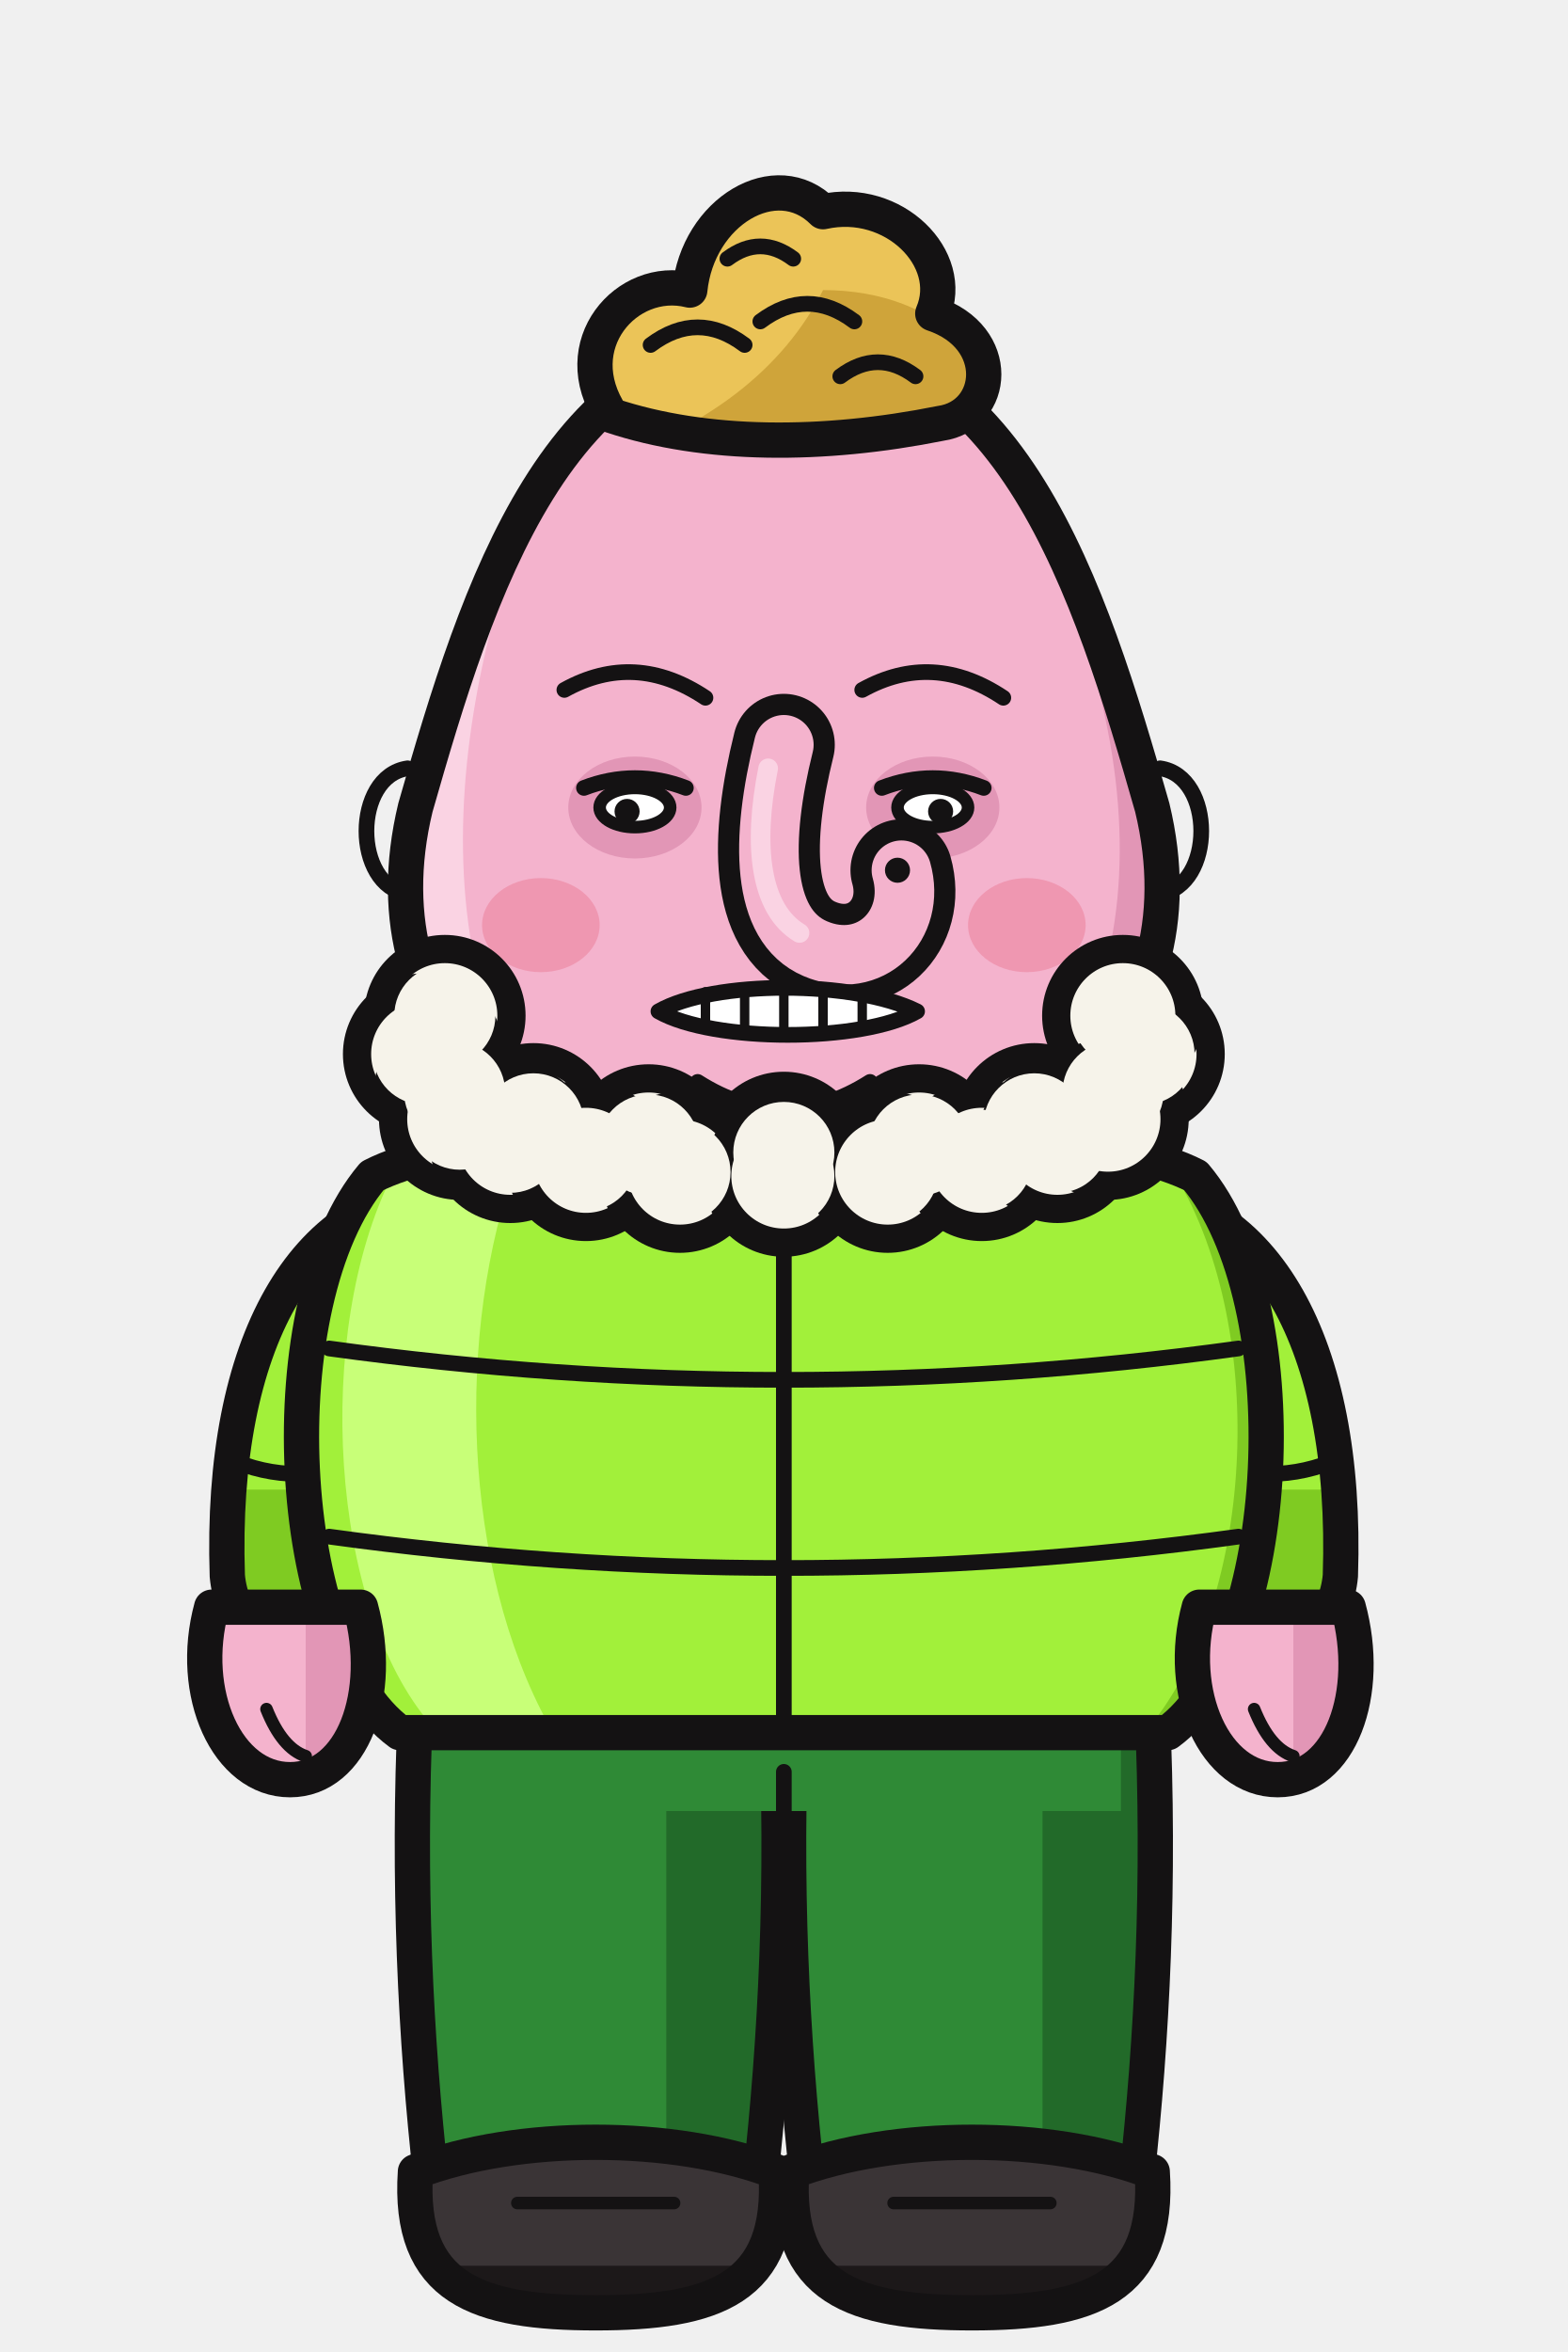
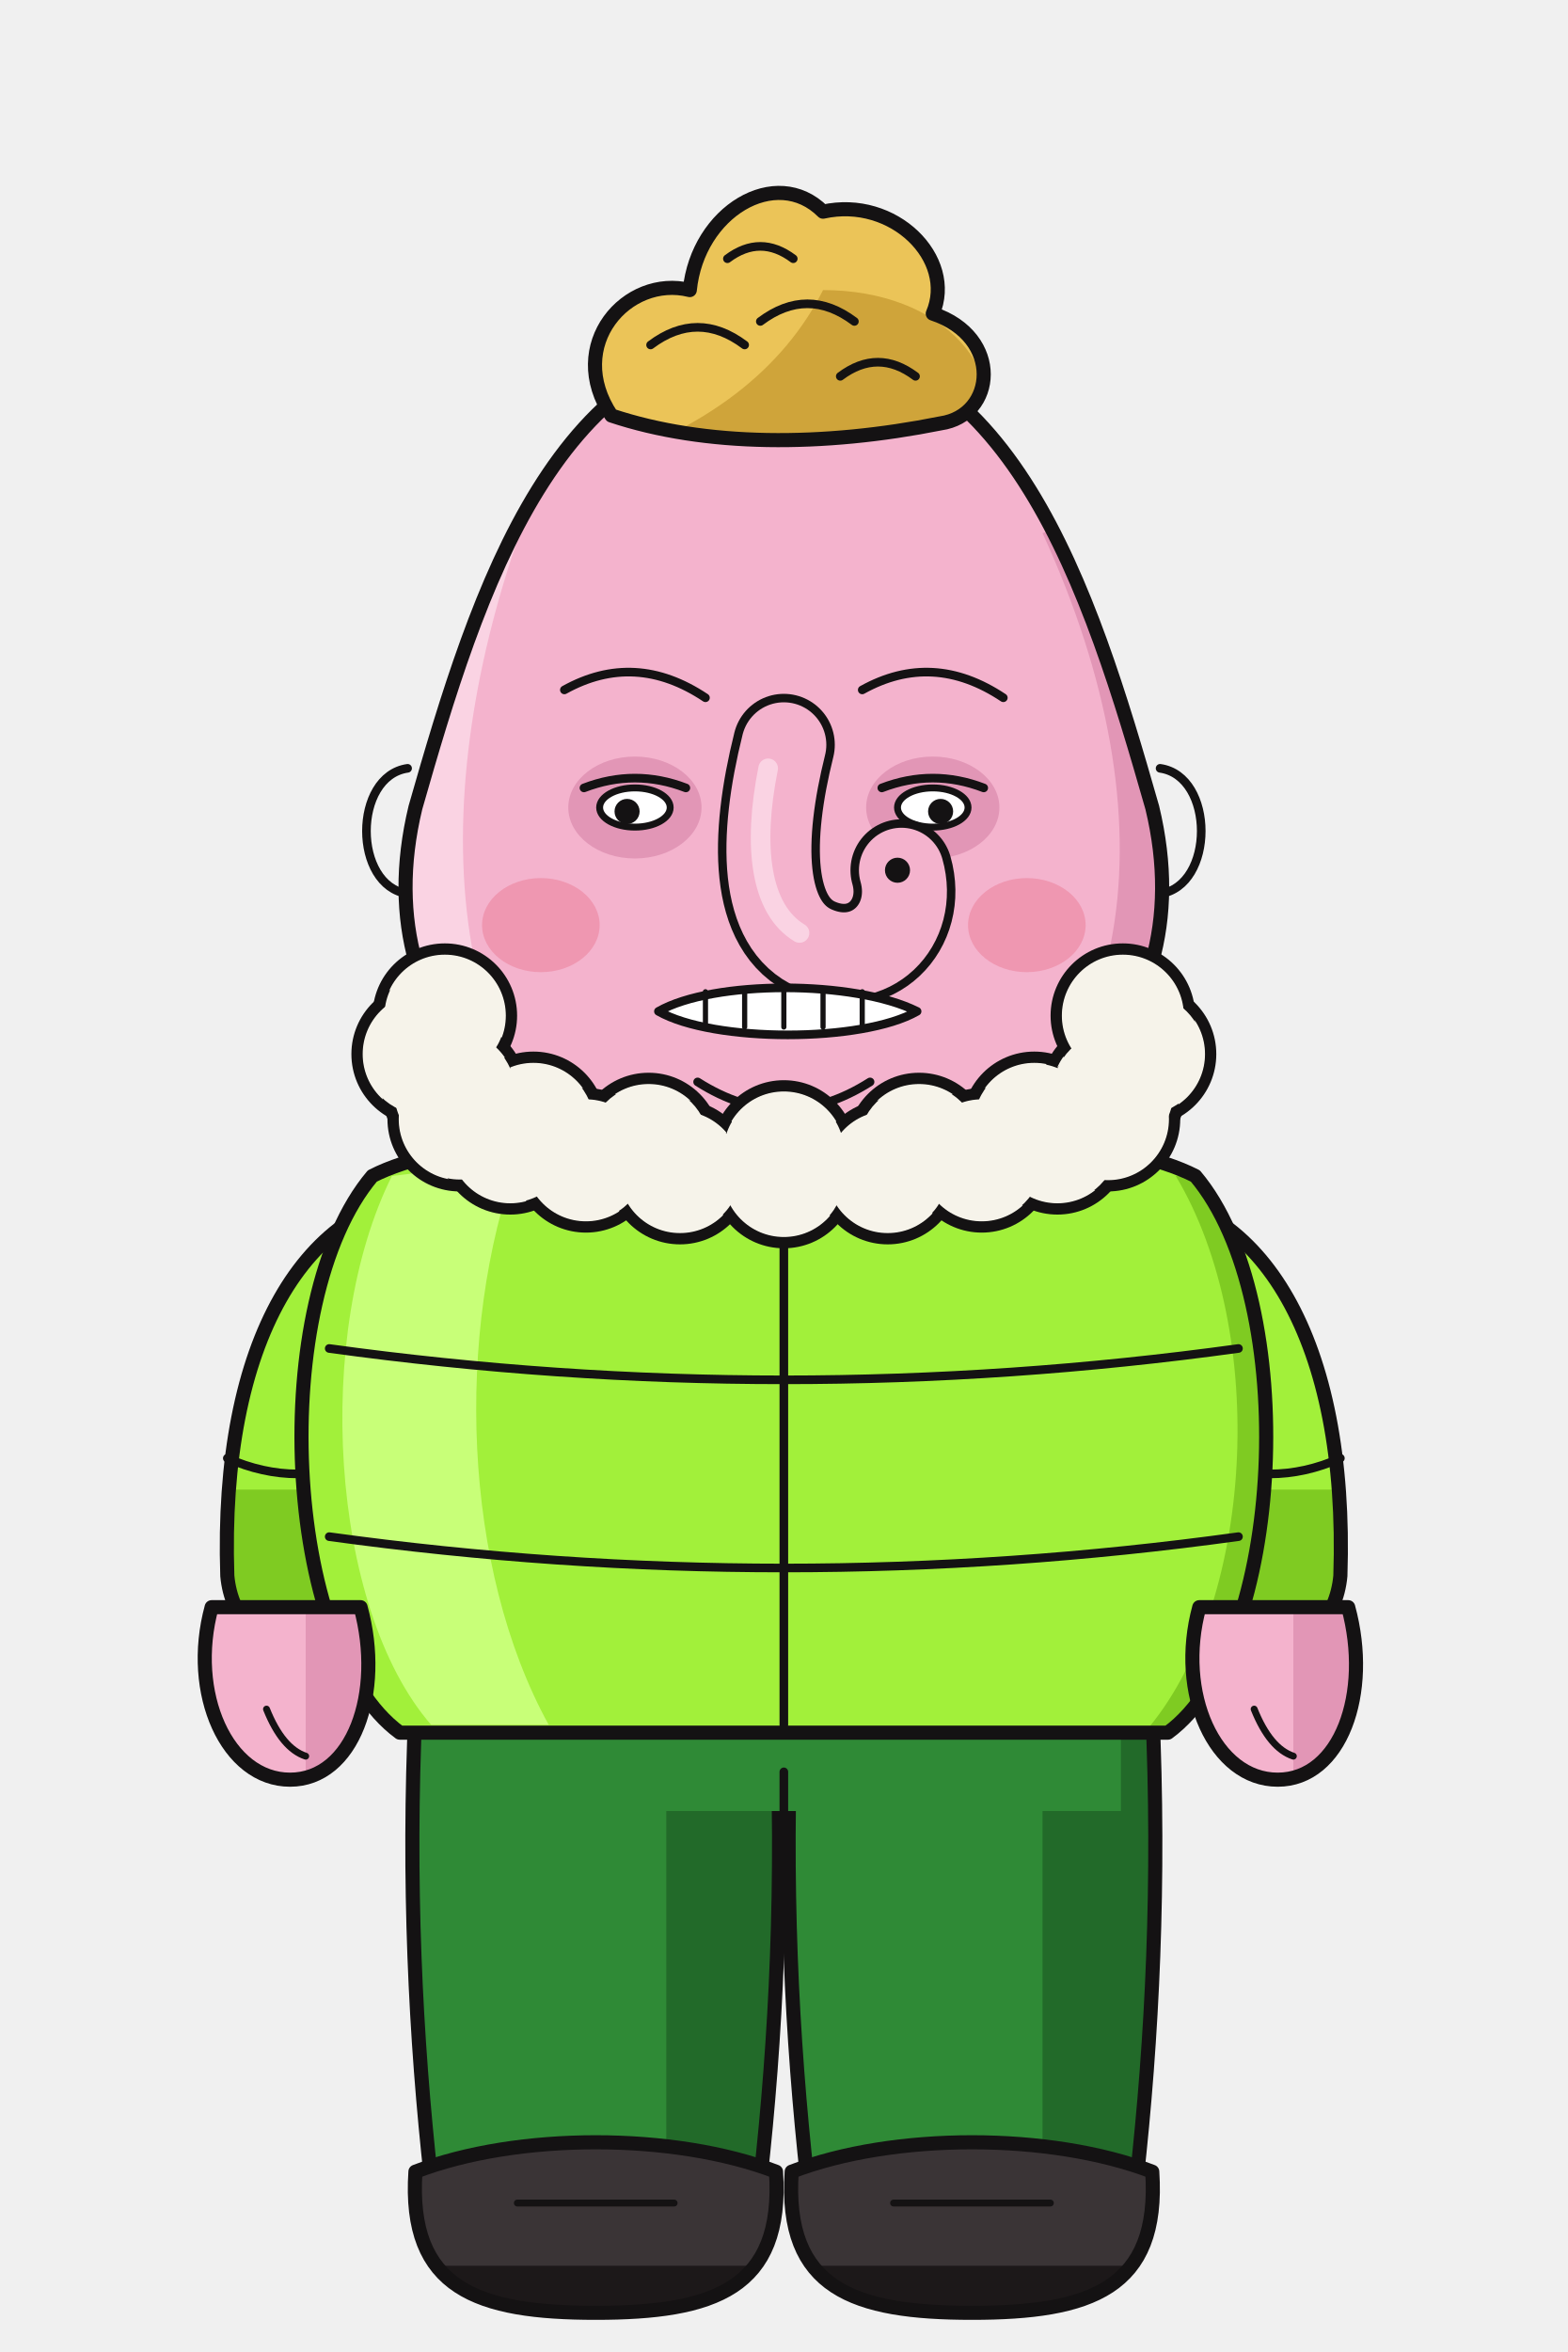
<svg xmlns="http://www.w3.org/2000/svg" width="800" height="1200" viewBox="0 0 400 600">
  <defs>
    <clipPath id="c1">
      <path d="M106,436 L198,436 C200,480 198,520 194,556.0 L110,556.0 C106,520 104,480 106,436 Z" />
    </clipPath>
    <clipPath id="c2">
      <path d="M106,554.0 C104,584.0 122,590.0 152,590.0 C182,590.0 200,584.0 198,554.0 C172,544.0 132,544.0 106,554.0 Z" />
    </clipPath>
    <clipPath id="c3">
      <path d="M202,436 L294,436 C296,480 294,520 290,556.0 L206,556.0 C202,520 200,480 202,436 Z" />
    </clipPath>
    <clipPath id="c4">
      <path d="M202,554.0 C200,584.0 218,590.0 248,590.0 C278,590.0 296,584.0 294,554.0 C268,544.0 228,544.0 202,554.0 Z" />
    </clipPath>
    <clipPath id="c5">
      <path d="M112,304 C78,306 56,342 58,402 C60,424 88,430 96,414 C100,376 106,342 118,318 Z" />
    </clipPath>
    <clipPath id="c6">
      <path d="M 288.0,304.0 C 322.0,306.0 344.0,342.0 342.0,402.0 C 340.0,424.0 312.0,430.0 304.0,414.0 C 300.0,376.0 294.0,342.0 282.0,318.0 Z" />
    </clipPath>
    <clipPath id="c7">
      <path d="M95,300 C68,332 72,420 102,442 L298,442 C328,420 332,332 305,300 C270,282 130,282 95,300 Z" />
    </clipPath>
    <clipPath id="c8">
      <path d="M200,86 C258,86 278,150 294,206 C308,264 262,302 200,302 C138,302 92,264 106,206 C122,150 142,86 200,86 Z" />
    </clipPath>
    <clipPath id="c9">
      <path d="M156.0,106 C144.0,88 160.0,70 176.0,74 C178.0,54 198.0,42 210.0,54 C228.0,50 244.0,66 238.0,80 C256.0,86 254.0,106 240.0,108 C210.0,114 180.0,114 156.0,106 Z" />
    </clipPath>
    <clipPath id="c10">
      <path d="M54,410.0 C48,432.0 58,454.0 74,454.0 C90,454.0 98,432.0 92,410.0 Z" />
    </clipPath>
    <clipPath id="c11">
      <path d="M306,410.0 C300,432.0 310,454.0 326,454.0 C342,454.0 350,432.0 344,410.0 Z" />
    </clipPath>
  </defs>
  <path d="M106,436 L198,436 C200,480 198,520 194,556.0 L110,556.0 C106,520 104,480 106,436 Z" fill="#2F8A36" />
  <g clip-path="url(#c1)">
    <path d="M170,430 L212,430 L212,566.0 L170,566.0 Z" fill="#226A29" />
  </g>
-   <path d="M106,436 L198,436 C200,480 198,520 194,556.0 L110,556.0 C106,520 104,480 106,436 Z" fill="none" stroke="#141213" stroke-width="9.0" stroke-linejoin="round" stroke-linecap="round" />
+   <path d="M106,436 L198,436 C200,480 198,520 194,556.0 L110,556.0 C106,520 104,480 106,436 Z" fill="none" stroke="#141213" stroke-width="3.6" stroke-linejoin="round" stroke-linecap="round" />
  <path d="M106,554.0 C104,584.0 122,590.0 152,590.0 C182,590.0 200,584.0 198,554.0 C172,544.0 132,544.0 106,554.0 Z" fill="#3A3436" />
  <g clip-path="url(#c2)">
    <path d="M92,578.0 L212,578.0 L212,598.0 L92,598.0 Z" fill="#1C1819" />
  </g>
-   <path d="M106,554.0 C104,584.0 122,590.0 152,590.0 C182,590.0 200,584.0 198,554.0 C172,544.0 132,544.0 106,554.0 Z" fill="none" stroke="#141213" stroke-width="9.0" stroke-linejoin="round" stroke-linecap="round" />
-   <path d="M132,562.0 L172,562.0" fill="none" stroke="#141213" stroke-width="3.2" stroke-linejoin="round" stroke-linecap="round" />
+   <path d="M106,554.0 C104,584.0 122,590.0 152,590.0 C182,590.0 200,584.0 198,554.0 C172,544.0 132,544.0 106,554.0 Z" fill="none" stroke="#141213" stroke-width="3.6" stroke-linejoin="round" stroke-linecap="round" />
+   <path d="M132,562.0 L172,562.0" fill="none" stroke="#141213" stroke-width="1.76" stroke-linejoin="round" stroke-linecap="round" />
  <path d="M202,436 L294,436 C296,480 294,520 290,556.0 L206,556.0 C202,520 200,480 202,436 Z" fill="#2F8A36" />
  <g clip-path="url(#c3)">
    <path d="M266,430 L308,430 L308,566.0 L266,566.0 Z" fill="#226A29" />
  </g>
-   <path d="M202,436 L294,436 C296,480 294,520 290,556.0 L206,556.0 C202,520 200,480 202,436 Z" fill="none" stroke="#141213" stroke-width="9.0" stroke-linejoin="round" stroke-linecap="round" />
+   <path d="M202,436 L294,436 C296,480 294,520 290,556.0 L206,556.0 C202,520 200,480 202,436 Z" fill="none" stroke="#141213" stroke-width="3.6" stroke-linejoin="round" stroke-linecap="round" />
  <path d="M202,554.0 C200,584.0 218,590.0 248,590.0 C278,590.0 296,584.0 294,554.0 C268,544.0 228,544.0 202,554.0 Z" fill="#3A3436" />
  <g clip-path="url(#c4)">
    <path d="M188,578.0 L308,578.0 L308,598.0 L188,598.0 Z" fill="#1C1819" />
  </g>
-   <path d="M202,554.0 C200,584.0 218,590.0 248,590.0 C278,590.0 296,584.0 294,554.0 C268,544.0 228,544.0 202,554.0 Z" fill="none" stroke="#141213" stroke-width="9.0" stroke-linejoin="round" stroke-linecap="round" />
-   <path d="M228,562.0 L268,562.0" fill="none" stroke="#141213" stroke-width="3.2" stroke-linejoin="round" stroke-linecap="round" />
+   <path d="M202,554.0 C200,584.0 218,590.0 248,590.0 C278,590.0 296,584.0 294,554.0 C268,544.0 228,544.0 202,554.0 Z" fill="none" stroke="#141213" stroke-width="3.6" stroke-linejoin="round" stroke-linecap="round" />
+   <path d="M228,562.0 L268,562.0" fill="none" stroke="#141213" stroke-width="1.76" stroke-linejoin="round" stroke-linecap="round" />
  <path d="M114,436 L286,436 L286,462 L114,462 Z" fill="#2F8A36" />
-   <path d="M200,452 L200,490" fill="none" stroke="#141213" stroke-width="4.0" stroke-linejoin="round" stroke-linecap="round" />
+   <path d="M200,452 L200,490" fill="none" stroke="#141213" stroke-width="2.2" stroke-linejoin="round" stroke-linecap="round" />
  <g transform="translate(0,0.0)">
    <g transform="translate(0,0.0)">
      <path d="M112,304 C78,306 56,342 58,402 C60,424 88,430 96,414 C100,376 106,342 118,318 Z" fill="#A2F03A" />
      <g clip-path="url(#c5)">
        <path d="M0,380 L400,380 L400,440 L0,440 Z" fill="#7FCB22" />
      </g>
-       <path d="M112,304 C78,306 56,342 58,402 C60,424 88,430 96,414 C100,376 106,342 118,318 Z" fill="none" stroke="#141213" stroke-width="9.0" stroke-linejoin="round" stroke-linecap="round" />
-       <path d="M58,372 Q76,380 94,372" fill="none" stroke="#141213" stroke-width="4.0" stroke-linejoin="round" stroke-linecap="round" />
+       <path d="M112,304 C78,306 56,342 58,402 C60,424 88,430 96,414 C100,376 106,342 118,318 Z" fill="none" stroke="#141213" stroke-width="3.6" stroke-linejoin="round" stroke-linecap="round" />
+       <path d="M58,372 Q76,380 94,372" fill="none" stroke="#141213" stroke-width="2.2" stroke-linejoin="round" stroke-linecap="round" />
    </g>
    <g transform="translate(0,-0.0)">
      <path d="M 288.0,304.0 C 322.0,306.0 344.0,342.0 342.0,402.0 C 340.0,424.0 312.0,430.0 304.0,414.0 C 300.0,376.0 294.0,342.0 282.0,318.0 Z" fill="#A2F03A" />
      <g clip-path="url(#c6)">
        <path d="M0,380 L400,380 L400,440 L0,440 Z" fill="#7FCB22" />
      </g>
-       <path d="M 288.0,304.0 C 322.0,306.0 344.0,342.0 342.0,402.0 C 340.0,424.0 312.0,430.0 304.0,414.0 C 300.0,376.0 294.0,342.0 282.0,318.0 Z" fill="none" stroke="#141213" stroke-width="9.0" stroke-linejoin="round" stroke-linecap="round" />
-       <path d="M306,372 Q324,380 342,372" fill="none" stroke="#141213" stroke-width="4.0" stroke-linejoin="round" stroke-linecap="round" />
+       <path d="M 288.0,304.0 C 322.0,306.0 344.0,342.0 342.0,402.0 C 340.0,424.0 312.0,430.0 304.0,414.0 C 300.0,376.0 294.0,342.0 282.0,318.0 Z" fill="none" stroke="#141213" stroke-width="3.6" stroke-linejoin="round" stroke-linecap="round" />
+       <path d="M306,372 Q324,380 342,372" fill="none" stroke="#141213" stroke-width="2.2" stroke-linejoin="round" stroke-linecap="round" />
    </g>
    <path d="M95,300 C68,332 72,420 102,442 L298,442 C328,420 332,332 305,300 C270,282 130,282 95,300 Z" fill="#A2F03A" />
    <g clip-path="url(#c7)">
      <path d="M300,300 C324,340 320,410 292,442 L330,442 L330,290 Z" fill="#7FCB22" />
    </g>
    <g clip-path="url(#c7)">
      <path d="M100,300 C80,340 84,410 110,440 L140,440 C118,400 116,340 132,296 Z" fill="#C8FF78" />
    </g>
-     <path d="M95,300 C68,332 72,420 102,442 L298,442 C328,420 332,332 305,300 C270,282 130,282 95,300 Z" fill="none" stroke="#141213" stroke-width="9.0" stroke-linejoin="round" stroke-linecap="round" />
-     <path d="M84,344 Q200,360 316,344" fill="none" stroke="#141213" stroke-width="4.0" stroke-linejoin="round" stroke-linecap="round" />
-     <path d="M84,392 Q200,408 316,392" fill="none" stroke="#141213" stroke-width="4.0" stroke-linejoin="round" stroke-linecap="round" />
-     <path d="M200,300 L200,440" fill="none" stroke="#141213" stroke-width="4.0" stroke-linejoin="round" stroke-linecap="round" />
+     <path d="M95,300 C68,332 72,420 102,442 L298,442 C328,420 332,332 305,300 C270,282 130,282 95,300 Z" fill="none" stroke="#141213" stroke-width="3.6" stroke-linejoin="round" stroke-linecap="round" />
+     <path d="M84,344 Q200,360 316,344" fill="none" stroke="#141213" stroke-width="2.2" stroke-linejoin="round" stroke-linecap="round" />
+     <path d="M84,392 Q200,408 316,392" fill="none" stroke="#141213" stroke-width="2.2" stroke-linejoin="round" stroke-linecap="round" />
+     <path d="M200,300 L200,440" fill="none" stroke="#141213" stroke-width="2.2" stroke-linejoin="round" stroke-linecap="round" />
    <path d="M200,86 C258,86 278,150 294,206 C308,264 262,302 200,302 C138,302 92,264 106,206 C122,150 142,86 200,86 Z" fill="#F4B3CD" />
    <g clip-path="url(#c8)">
      <path d="M266,136 C300,210 290,276 236,306 L312,306 L312,120 Z" fill="#E296B6" />
    </g>
    <g clip-path="url(#c8)">
      <path d="M146,104 C114,170 104,250 146,296 L96,306 L90,96 Z" fill="#FAD3E3" />
    </g>
-     <path d="M200,86 C258,86 278,150 294,206 C308,264 262,302 200,302 C138,302 92,264 106,206 C122,150 142,86 200,86 Z" fill="none" stroke="#141213" stroke-width="9.0" stroke-linejoin="round" stroke-linecap="round" />
+     <path d="M200,86 C258,86 278,150 294,206 C308,264 262,302 200,302 C138,302 92,264 106,206 C122,150 142,86 200,86 Z" fill="none" stroke="#141213" stroke-width="3.6" stroke-linejoin="round" stroke-linecap="round" />
    <ellipse cx="162.0" cy="206.0" rx="17.0" ry="13.0" fill="#E296B6" />
-     <ellipse cx="162.0" cy="206.0" rx="9.0" ry="5.0" fill="#FFFFFF" stroke="#141213" stroke-width="3.2" />
+     <ellipse cx="162.0" cy="206.0" rx="9.0" ry="5.0" fill="#FFFFFF" stroke="#141213" stroke-width="1.76" />
    <ellipse cx="160.0" cy="207.0" rx="3.2" ry="3.2" fill="#141213" />
-     <path d="M149,201 Q162,196 175,201" fill="none" stroke="#141213" stroke-width="4.0" stroke-linejoin="round" stroke-linecap="round" />
-     <path d="M144,176 Q162,166 180,178" fill="none" stroke="#141213" stroke-width="4.0" stroke-linejoin="round" stroke-linecap="round" />
+     <path d="M149,201 Q162,196 175,201" fill="none" stroke="#141213" stroke-width="2.2" stroke-linejoin="round" stroke-linecap="round" />
+     <path d="M144,176 Q162,166 180,178" fill="none" stroke="#141213" stroke-width="2.2" stroke-linejoin="round" stroke-linecap="round" />
    <ellipse cx="138.0" cy="236.0" rx="15.0" ry="12.0" fill="#EE8DA8" opacity="0.75" />
    <ellipse cx="238.0" cy="206.0" rx="17.0" ry="13.0" fill="#E296B6" />
-     <ellipse cx="238.0" cy="206.0" rx="9.0" ry="5.0" fill="#FFFFFF" stroke="#141213" stroke-width="3.2" />
+     <ellipse cx="238.0" cy="206.0" rx="9.0" ry="5.0" fill="#FFFFFF" stroke="#141213" stroke-width="1.76" />
    <ellipse cx="240.0" cy="207.0" rx="3.2" ry="3.2" fill="#141213" />
-     <path d="M225,201 Q238,196 251,201" fill="none" stroke="#141213" stroke-width="4.0" stroke-linejoin="round" stroke-linecap="round" />
-     <path d="M220,176 Q238,166 256,178" fill="none" stroke="#141213" stroke-width="4.0" stroke-linejoin="round" stroke-linecap="round" />
+     <path d="M225,201 Q238,196 251,201" fill="none" stroke="#141213" stroke-width="2.2" stroke-linejoin="round" stroke-linecap="round" />
+     <path d="M220,176 Q238,166 256,178" fill="none" stroke="#141213" stroke-width="2.2" stroke-linejoin="round" stroke-linecap="round" />
    <ellipse cx="262.0" cy="236.0" rx="15.0" ry="12.0" fill="#EE8DA8" opacity="0.75" />
    <path d="M200,190 C194,214 194,236 208,242 C222,248 234,236 230,222" fill="none" stroke="#141213" stroke-width="26" stroke-linejoin="round" stroke-linecap="round" />
-     <path d="M200,190 C194,214 194,236 208,242 C222,248 234,236 230,222" fill="none" stroke="#F4B3CD" stroke-width="15.2" stroke-linejoin="round" stroke-linecap="round" />
+     <path d="M200,190 C194,214 194,236 208,242 C222,248 234,236 230,222" fill="none" stroke="#F4B3CD" stroke-width="21.68" stroke-linejoin="round" stroke-linecap="round" />
    <path d="M196,196 C192,216 194,232 204,238" fill="none" stroke="#FAD3E3" stroke-width="5" stroke-linejoin="round" stroke-linecap="round" />
    <ellipse cx="229.0" cy="222.0" rx="3.2" ry="3.2" fill="#141213" />
-     <path d="M168,258 C182,250 218,250 234,258 C220,266 182,266 168,258 Z" fill="#FFFFFF" stroke="#141213" stroke-width="4.0" stroke-linejoin="round" stroke-linecap="round" />
-     <path d="M180,253 L180,262" fill="none" stroke="#141213" stroke-width="2.4" stroke-linejoin="round" stroke-linecap="round" />
-     <path d="M190,253 L190,262" fill="none" stroke="#141213" stroke-width="2.4" stroke-linejoin="round" stroke-linecap="round" />
-     <path d="M200,253 L200,262" fill="none" stroke="#141213" stroke-width="2.4" stroke-linejoin="round" stroke-linecap="round" />
-     <path d="M210,253 L210,262" fill="none" stroke="#141213" stroke-width="2.4" stroke-linejoin="round" stroke-linecap="round" />
-     <path d="M220,253 L220,262" fill="none" stroke="#141213" stroke-width="2.4" stroke-linejoin="round" stroke-linecap="round" />
-     <path d="M178,276 Q200,290 222,276" fill="none" stroke="#141213" stroke-width="4.0" stroke-linejoin="round" stroke-linecap="round" />
-     <path d="M104,196 C90,198 90,226 104,228" fill="none" stroke="#141213" stroke-width="4.0" stroke-linejoin="round" stroke-linecap="round" />
-     <path d="M296,196 C310,198 310,226 296,228" fill="none" stroke="#141213" stroke-width="4.0" stroke-linejoin="round" stroke-linecap="round" />
-     <ellipse cx="113.5" cy="259.1" rx="17.0" ry="17.0" fill="#F6F3EA" stroke="#141213" stroke-width="7.2" />
-     <ellipse cx="108.1" cy="268.9" rx="17.0" ry="17.0" fill="#F6F3EA" stroke="#141213" stroke-width="7.2" />
-     <ellipse cx="116.0" cy="278.6" rx="17.0" ry="17.0" fill="#F6F3EA" stroke="#141213" stroke-width="7.2" />
-     <ellipse cx="136.1" cy="286.7" rx="17.0" ry="17.0" fill="#F6F3EA" stroke="#141213" stroke-width="7.2" />
-     <ellipse cx="165.5" cy="292.1" rx="17.0" ry="17.0" fill="#F6F3EA" stroke="#141213" stroke-width="7.2" />
-     <ellipse cx="200.0" cy="294.0" rx="17.0" ry="17.0" fill="#F6F3EA" stroke="#141213" stroke-width="7.2" />
-     <ellipse cx="234.5" cy="292.1" rx="17.0" ry="17.0" fill="#F6F3EA" stroke="#141213" stroke-width="7.2" />
-     <ellipse cx="263.9" cy="286.7" rx="17.0" ry="17.0" fill="#F6F3EA" stroke="#141213" stroke-width="7.2" />
-     <ellipse cx="284.0" cy="278.6" rx="17.0" ry="17.0" fill="#F6F3EA" stroke="#141213" stroke-width="7.2" />
-     <ellipse cx="291.9" cy="268.9" rx="17.0" ry="17.0" fill="#F6F3EA" stroke="#141213" stroke-width="7.2" />
-     <ellipse cx="286.5" cy="259.1" rx="17.0" ry="17.0" fill="#F6F3EA" stroke="#141213" stroke-width="7.2" />
-     <ellipse cx="117.3" cy="285.5" rx="17.0" ry="17.0" fill="#F6F3EA" stroke="#141213" stroke-width="7.2" />
-     <ellipse cx="130.2" cy="291.4" rx="17.0" ry="17.0" fill="#F6F3EA" stroke="#141213" stroke-width="7.2" />
-     <ellipse cx="149.5" cy="296.0" rx="17.0" ry="17.0" fill="#F6F3EA" stroke="#141213" stroke-width="7.2" />
-     <ellipse cx="173.5" cy="299.0" rx="17.0" ry="17.0" fill="#F6F3EA" stroke="#141213" stroke-width="7.2" />
-     <ellipse cx="200.0" cy="300.0" rx="17.0" ry="17.0" fill="#F6F3EA" stroke="#141213" stroke-width="7.2" />
-     <ellipse cx="226.5" cy="299.0" rx="17.0" ry="17.0" fill="#F6F3EA" stroke="#141213" stroke-width="7.2" />
-     <ellipse cx="250.5" cy="296.0" rx="17.0" ry="17.0" fill="#F6F3EA" stroke="#141213" stroke-width="7.2" />
-     <ellipse cx="269.8" cy="291.4" rx="17.0" ry="17.0" fill="#F6F3EA" stroke="#141213" stroke-width="7.2" />
-     <ellipse cx="282.7" cy="285.5" rx="17.0" ry="17.0" fill="#F6F3EA" stroke="#141213" stroke-width="7.2" />
-     <ellipse cx="113.5" cy="259.1" rx="12.9" ry="12.9" fill="#F6F3EA" />
-     <ellipse cx="108.1" cy="268.9" rx="12.9" ry="12.9" fill="#F6F3EA" />
-     <ellipse cx="116.0" cy="278.6" rx="12.9" ry="12.9" fill="#F6F3EA" />
-     <ellipse cx="136.1" cy="286.7" rx="12.9" ry="12.9" fill="#F6F3EA" />
-     <ellipse cx="165.5" cy="292.1" rx="12.9" ry="12.9" fill="#F6F3EA" />
-     <ellipse cx="200.0" cy="294.0" rx="12.9" ry="12.9" fill="#F6F3EA" />
-     <ellipse cx="234.5" cy="292.1" rx="12.9" ry="12.9" fill="#F6F3EA" />
-     <ellipse cx="263.9" cy="286.7" rx="12.9" ry="12.9" fill="#F6F3EA" />
-     <ellipse cx="284.0" cy="278.6" rx="12.9" ry="12.9" fill="#F6F3EA" />
-     <ellipse cx="291.9" cy="268.9" rx="12.9" ry="12.9" fill="#F6F3EA" />
-     <ellipse cx="286.5" cy="259.1" rx="12.9" ry="12.9" fill="#F6F3EA" />
-     <ellipse cx="117.3" cy="285.5" rx="12.9" ry="12.9" fill="#F6F3EA" />
-     <ellipse cx="130.2" cy="291.4" rx="12.9" ry="12.9" fill="#F6F3EA" />
-     <ellipse cx="149.5" cy="296.0" rx="12.9" ry="12.9" fill="#F6F3EA" />
-     <ellipse cx="173.5" cy="299.0" rx="12.9" ry="12.9" fill="#F6F3EA" />
-     <ellipse cx="200.0" cy="300.0" rx="12.9" ry="12.9" fill="#F6F3EA" />
-     <ellipse cx="226.5" cy="299.0" rx="12.9" ry="12.9" fill="#F6F3EA" />
-     <ellipse cx="250.5" cy="296.0" rx="12.9" ry="12.9" fill="#F6F3EA" />
-     <ellipse cx="269.8" cy="291.4" rx="12.9" ry="12.9" fill="#F6F3EA" />
-     <ellipse cx="282.7" cy="285.5" rx="12.9" ry="12.9" fill="#F6F3EA" />
+     <path d="M168,258 C182,250 218,250 234,258 C220,266 182,266 168,258 Z" fill="#FFFFFF" stroke="#141213" stroke-width="2.2" stroke-linejoin="round" stroke-linecap="round" />
+     <path d="M180,253 L180,262" fill="none" stroke="#141213" stroke-width="1.32" stroke-linejoin="round" stroke-linecap="round" />
+     <path d="M190,253 L190,262" fill="none" stroke="#141213" stroke-width="1.32" stroke-linejoin="round" stroke-linecap="round" />
+     <path d="M200,253 L200,262" fill="none" stroke="#141213" stroke-width="1.32" stroke-linejoin="round" stroke-linecap="round" />
+     <path d="M210,253 L210,262" fill="none" stroke="#141213" stroke-width="1.32" stroke-linejoin="round" stroke-linecap="round" />
+     <path d="M220,253 L220,262" fill="none" stroke="#141213" stroke-width="1.32" stroke-linejoin="round" stroke-linecap="round" />
+     <path d="M178,276 Q200,290 222,276" fill="none" stroke="#141213" stroke-width="2.2" stroke-linejoin="round" stroke-linecap="round" />
+     <path d="M104,196 C90,198 90,226 104,228" fill="none" stroke="#141213" stroke-width="2.2" stroke-linejoin="round" stroke-linecap="round" />
+     <path d="M296,196 C310,198 310,226 296,228" fill="none" stroke="#141213" stroke-width="2.2" stroke-linejoin="round" stroke-linecap="round" />
+     <ellipse cx="113.5" cy="259.1" rx="17.0" ry="17.0" fill="#F6F3EA" stroke="#141213" stroke-width="2.88" />
+     <ellipse cx="108.1" cy="268.9" rx="17.0" ry="17.0" fill="#F6F3EA" stroke="#141213" stroke-width="2.88" />
+     <ellipse cx="116.0" cy="278.6" rx="17.0" ry="17.0" fill="#F6F3EA" stroke="#141213" stroke-width="2.88" />
+     <ellipse cx="136.1" cy="286.7" rx="17.0" ry="17.0" fill="#F6F3EA" stroke="#141213" stroke-width="2.88" />
+     <ellipse cx="165.5" cy="292.1" rx="17.0" ry="17.0" fill="#F6F3EA" stroke="#141213" stroke-width="2.88" />
+     <ellipse cx="200.0" cy="294.0" rx="17.0" ry="17.0" fill="#F6F3EA" stroke="#141213" stroke-width="2.88" />
+     <ellipse cx="234.5" cy="292.1" rx="17.0" ry="17.0" fill="#F6F3EA" stroke="#141213" stroke-width="2.88" />
+     <ellipse cx="263.9" cy="286.7" rx="17.0" ry="17.0" fill="#F6F3EA" stroke="#141213" stroke-width="2.88" />
+     <ellipse cx="284.0" cy="278.6" rx="17.0" ry="17.0" fill="#F6F3EA" stroke="#141213" stroke-width="2.88" />
+     <ellipse cx="291.9" cy="268.9" rx="17.0" ry="17.0" fill="#F6F3EA" stroke="#141213" stroke-width="2.88" />
+     <ellipse cx="286.5" cy="259.1" rx="17.0" ry="17.0" fill="#F6F3EA" stroke="#141213" stroke-width="2.88" />
+     <ellipse cx="117.3" cy="285.5" rx="17.0" ry="17.0" fill="#F6F3EA" stroke="#141213" stroke-width="2.88" />
+     <ellipse cx="130.2" cy="291.4" rx="17.0" ry="17.0" fill="#F6F3EA" stroke="#141213" stroke-width="2.88" />
+     <ellipse cx="149.5" cy="296.0" rx="17.0" ry="17.0" fill="#F6F3EA" stroke="#141213" stroke-width="2.88" />
+     <ellipse cx="173.5" cy="299.0" rx="17.0" ry="17.0" fill="#F6F3EA" stroke="#141213" stroke-width="2.88" />
+     <ellipse cx="200.0" cy="300.0" rx="17.0" ry="17.0" fill="#F6F3EA" stroke="#141213" stroke-width="2.88" />
+     <ellipse cx="226.5" cy="299.0" rx="17.0" ry="17.0" fill="#F6F3EA" stroke="#141213" stroke-width="2.88" />
+     <ellipse cx="250.5" cy="296.0" rx="17.0" ry="17.0" fill="#F6F3EA" stroke="#141213" stroke-width="2.88" />
+     <ellipse cx="269.8" cy="291.4" rx="17.0" ry="17.0" fill="#F6F3EA" stroke="#141213" stroke-width="2.88" />
+     <ellipse cx="282.7" cy="285.5" rx="17.0" ry="17.0" fill="#F6F3EA" stroke="#141213" stroke-width="2.88" />
+     <ellipse cx="113.5" cy="259.1" rx="15.4" ry="15.4" fill="#F6F3EA" />
+     <ellipse cx="108.1" cy="268.9" rx="15.4" ry="15.4" fill="#F6F3EA" />
+     <ellipse cx="116.0" cy="278.6" rx="15.4" ry="15.4" fill="#F6F3EA" />
+     <ellipse cx="136.1" cy="286.7" rx="15.4" ry="15.4" fill="#F6F3EA" />
+     <ellipse cx="165.5" cy="292.1" rx="15.4" ry="15.4" fill="#F6F3EA" />
+     <ellipse cx="200.0" cy="294.0" rx="15.4" ry="15.4" fill="#F6F3EA" />
+     <ellipse cx="234.5" cy="292.1" rx="15.4" ry="15.4" fill="#F6F3EA" />
+     <ellipse cx="263.9" cy="286.7" rx="15.4" ry="15.4" fill="#F6F3EA" />
+     <ellipse cx="284.0" cy="278.6" rx="15.4" ry="15.4" fill="#F6F3EA" />
+     <ellipse cx="291.9" cy="268.9" rx="15.4" ry="15.4" fill="#F6F3EA" />
+     <ellipse cx="286.5" cy="259.1" rx="15.4" ry="15.4" fill="#F6F3EA" />
+     <ellipse cx="117.3" cy="285.5" rx="15.4" ry="15.4" fill="#F6F3EA" />
+     <ellipse cx="130.2" cy="291.4" rx="15.4" ry="15.4" fill="#F6F3EA" />
+     <ellipse cx="149.5" cy="296.0" rx="15.4" ry="15.4" fill="#F6F3EA" />
+     <ellipse cx="173.5" cy="299.0" rx="15.4" ry="15.4" fill="#F6F3EA" />
+     <ellipse cx="200.0" cy="300.0" rx="15.4" ry="15.4" fill="#F6F3EA" />
+     <ellipse cx="226.5" cy="299.0" rx="15.4" ry="15.4" fill="#F6F3EA" />
+     <ellipse cx="250.5" cy="296.0" rx="15.4" ry="15.4" fill="#F6F3EA" />
+     <ellipse cx="269.8" cy="291.4" rx="15.4" ry="15.4" fill="#F6F3EA" />
+     <ellipse cx="282.7" cy="285.5" rx="15.4" ry="15.4" fill="#F6F3EA" />
    <path d="M156.0,106 C144.0,88 160.0,70 176.0,74 C178.0,54 198.0,42 210.0,54 C228.0,50 244.0,66 238.0,80 C256.0,86 254.0,106 240.0,108 C210.0,114 180.0,114 156.0,106 Z" fill="#EBC458" />
    <g clip-path="url(#c9)">
      <path d="M210.0,74 C240.0,74 260.0,94 250.0,119 L150.0,119 C180.0,110 200,94 210.0,74 Z" fill="#CFA43A" />
    </g>
-     <path d="M156.0,106 C144.0,88 160.0,70 176.0,74 C178.0,54 198.0,42 210.0,54 C228.0,50 244.0,66 238.0,80 C256.0,86 254.0,106 240.0,108 C210.0,114 180.0,114 156.0,106 Z" fill="none" stroke="#141213" stroke-width="9.0" stroke-linejoin="round" stroke-linecap="round" />
-     <path d="M166.0,88.0 Q178.0,79.0 190.0,88.0" fill="none" stroke="#141213" stroke-width="4.0" stroke-linejoin="round" stroke-linecap="round" />
-     <path d="M194.0,82.0 Q206.0,73.0 218.0,82.0" fill="none" stroke="#141213" stroke-width="4.0" stroke-linejoin="round" stroke-linecap="round" />
-     <path d="M185.6,66.0 Q194.0,59.7 202.4,66.0" fill="none" stroke="#141213" stroke-width="4.0" stroke-linejoin="round" stroke-linecap="round" />
-     <path d="M214.4,96.0 Q224.0,88.8 233.6,96.0" fill="none" stroke="#141213" stroke-width="4.0" stroke-linejoin="round" stroke-linecap="round" />
+     <path d="M156.0,106 C144.0,88 160.0,70 176.0,74 C178.0,54 198.0,42 210.0,54 C228.0,50 244.0,66 238.0,80 C256.0,86 254.0,106 240.0,108 C210.0,114 180.0,114 156.0,106 Z" fill="none" stroke="#141213" stroke-width="3.6" stroke-linejoin="round" stroke-linecap="round" />
+     <path d="M166.0,88.0 Q178.0,79.0 190.0,88.0" fill="none" stroke="#141213" stroke-width="2.2" stroke-linejoin="round" stroke-linecap="round" />
+     <path d="M194.0,82.0 Q206.0,73.0 218.0,82.0" fill="none" stroke="#141213" stroke-width="2.2" stroke-linejoin="round" stroke-linecap="round" />
+     <path d="M185.6,66.0 Q194.0,59.7 202.4,66.0" fill="none" stroke="#141213" stroke-width="2.2" stroke-linejoin="round" stroke-linecap="round" />
+     <path d="M214.4,96.0 Q224.0,88.8 233.6,96.0" fill="none" stroke="#141213" stroke-width="2.2" stroke-linejoin="round" stroke-linecap="round" />
    <path d="M54,410.0 C48,432.0 58,454.0 74,454.0 C90,454.0 98,432.0 92,410.0 Z" fill="#F4B3CD" />
    <g clip-path="url(#c10)">
      <path d="M78,408.0 L104,408.0 L104,458.0 L78,458.0 Z" fill="#E296B6" />
    </g>
-     <path d="M54,410.0 C48,432.0 58,454.0 74,454.0 C90,454.0 98,432.0 92,410.0 Z" fill="none" stroke="#141213" stroke-width="9.0" stroke-linejoin="round" stroke-linecap="round" />
-     <path d="M68,436.0 Q72,446.0 78,448.0" fill="none" stroke="#141213" stroke-width="3.2" stroke-linejoin="round" stroke-linecap="round" />
+     <path d="M54,410.0 C48,432.0 58,454.0 74,454.0 C90,454.0 98,432.0 92,410.0 Z" fill="none" stroke="#141213" stroke-width="3.6" stroke-linejoin="round" stroke-linecap="round" />
+     <path d="M68,436.0 Q72,446.0 78,448.0" fill="none" stroke="#141213" stroke-width="1.76" stroke-linejoin="round" stroke-linecap="round" />
    <path d="M306,410.0 C300,432.0 310,454.0 326,454.0 C342,454.0 350,432.0 344,410.0 Z" fill="#F4B3CD" />
    <g clip-path="url(#c11)">
      <path d="M330,408.0 L356,408.0 L356,458.0 L330,458.0 Z" fill="#E296B6" />
    </g>
-     <path d="M306,410.0 C300,432.0 310,454.0 326,454.0 C342,454.0 350,432.0 344,410.0 Z" fill="none" stroke="#141213" stroke-width="9.0" stroke-linejoin="round" stroke-linecap="round" />
-     <path d="M320,436.0 Q324,446.0 330,448.0" fill="none" stroke="#141213" stroke-width="3.2" stroke-linejoin="round" stroke-linecap="round" />
+     <path d="M306,410.0 C300,432.0 310,454.0 326,454.0 C342,454.0 350,432.0 344,410.0 Z" fill="none" stroke="#141213" stroke-width="3.6" stroke-linejoin="round" stroke-linecap="round" />
+     <path d="M320,436.0 Q324,446.0 330,448.0" fill="none" stroke="#141213" stroke-width="1.76" stroke-linejoin="round" stroke-linecap="round" />
  </g>
</svg>
